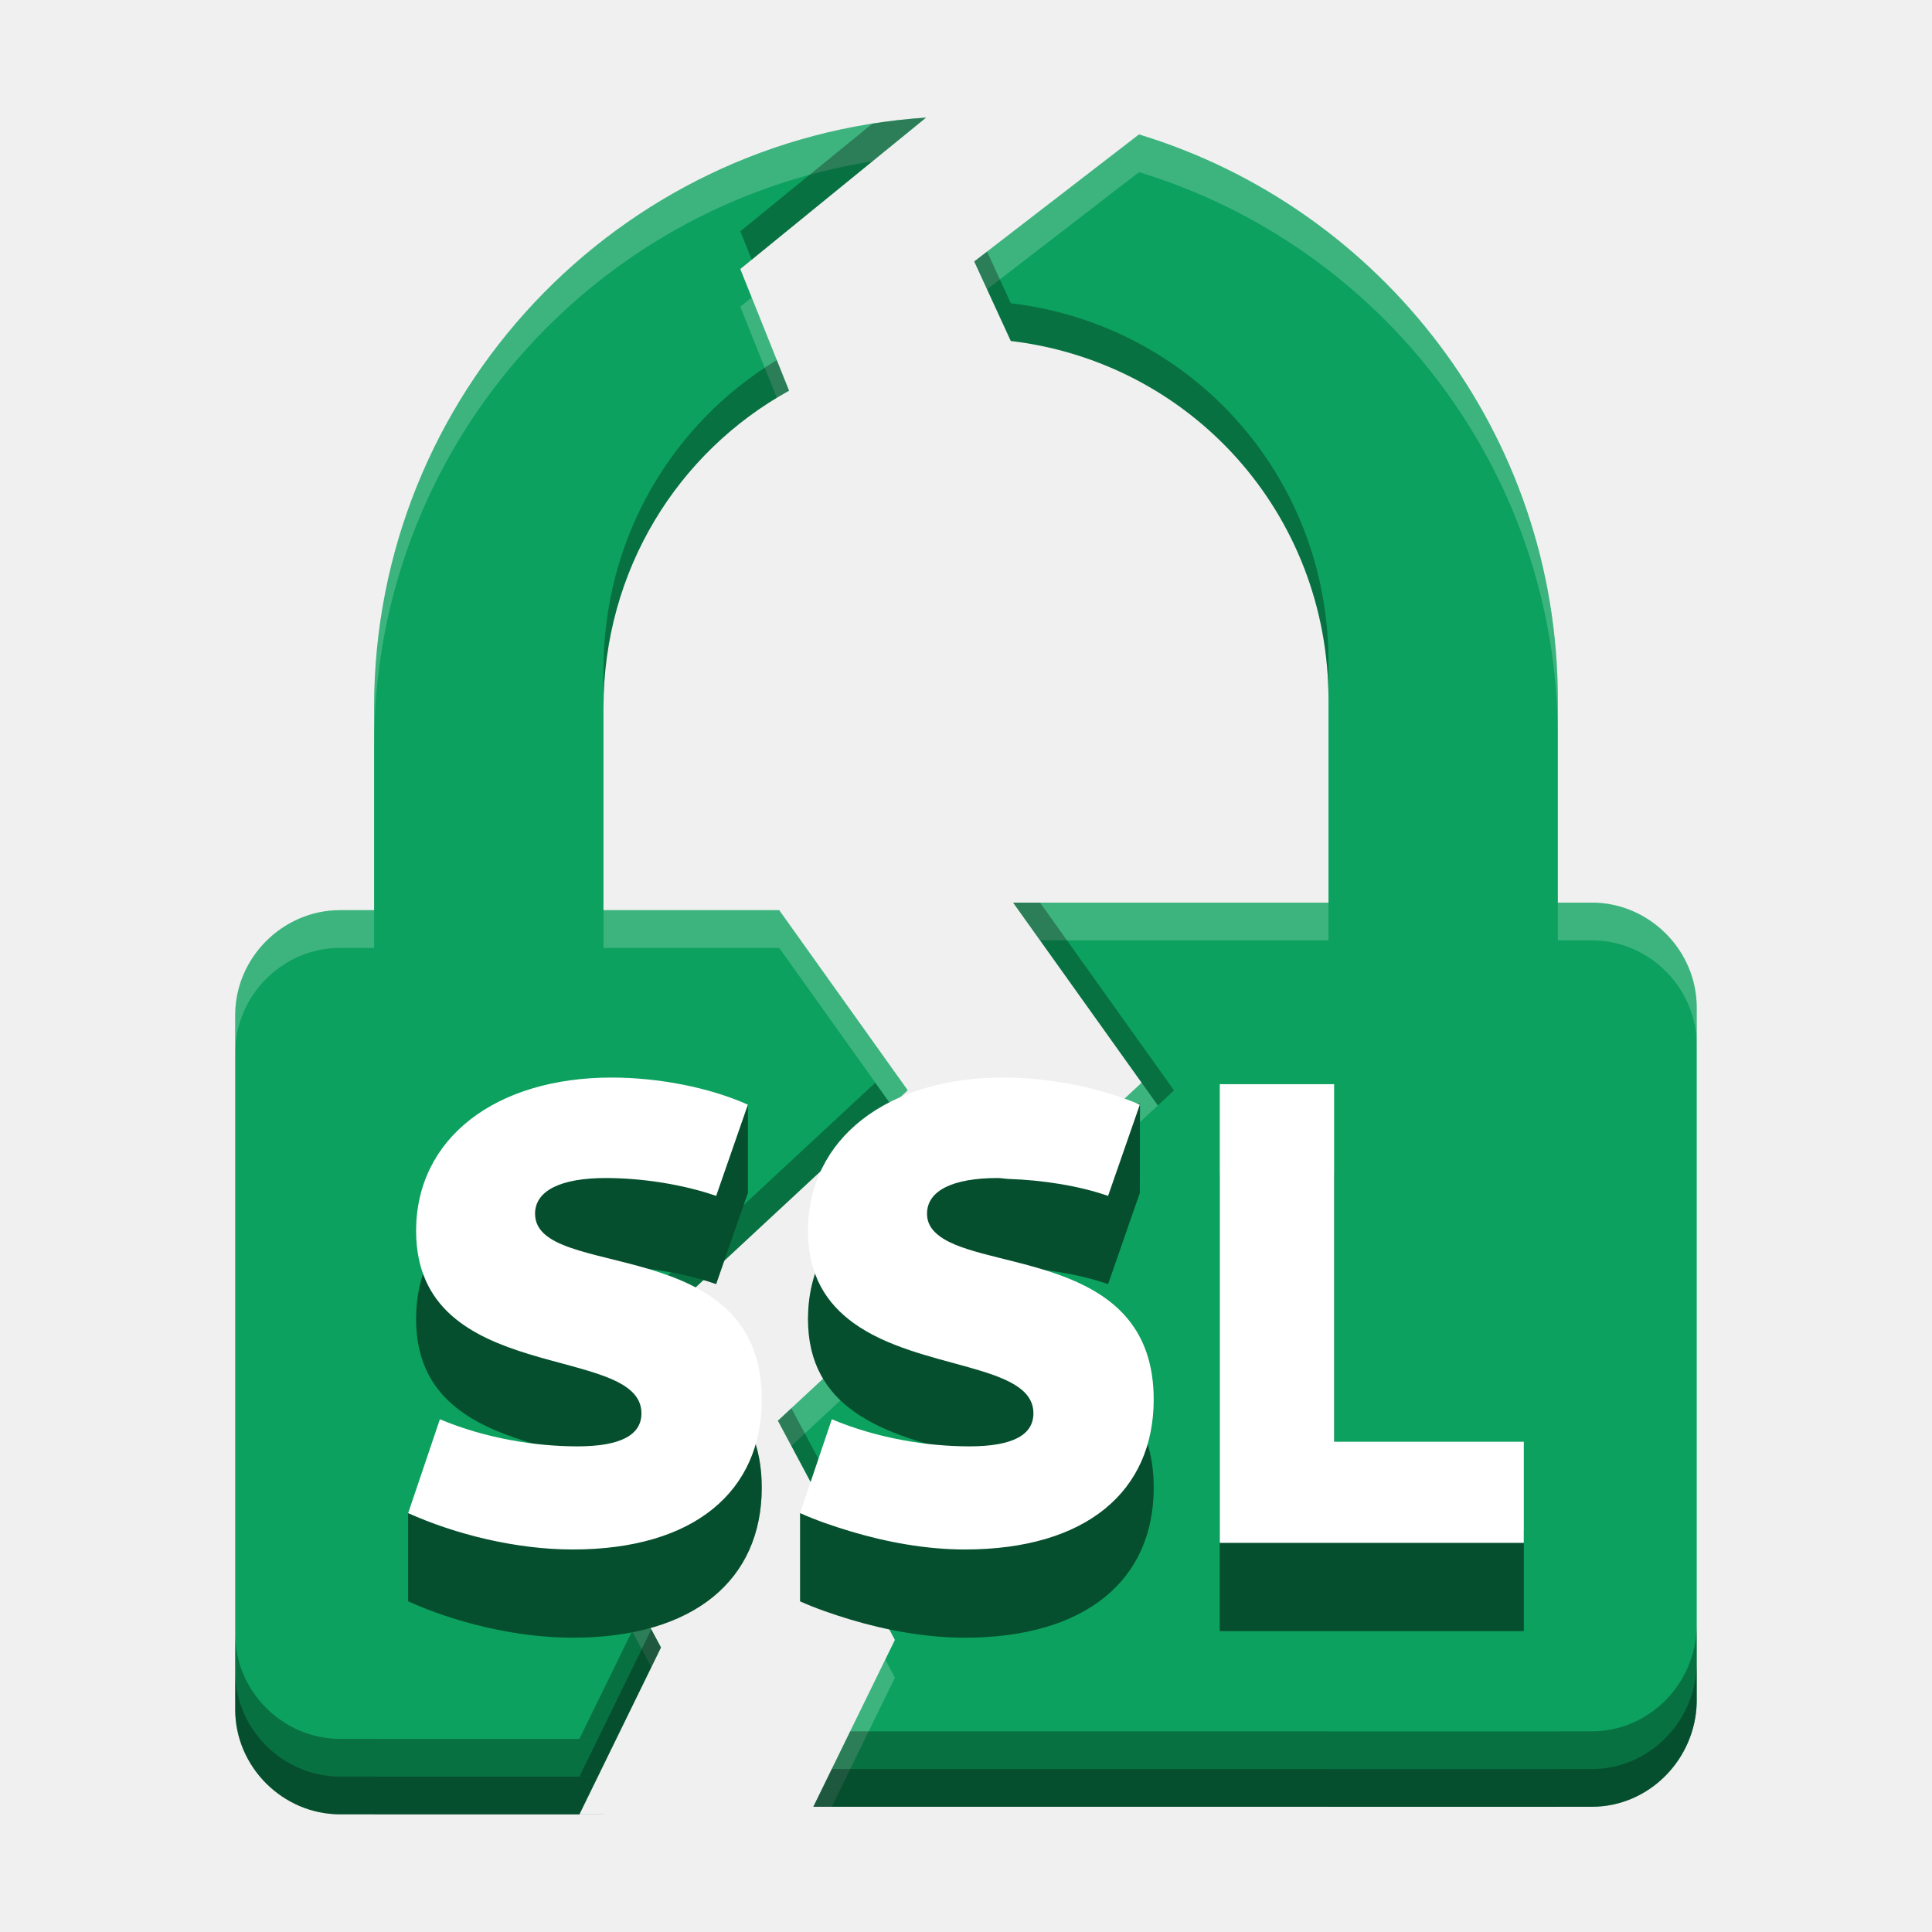
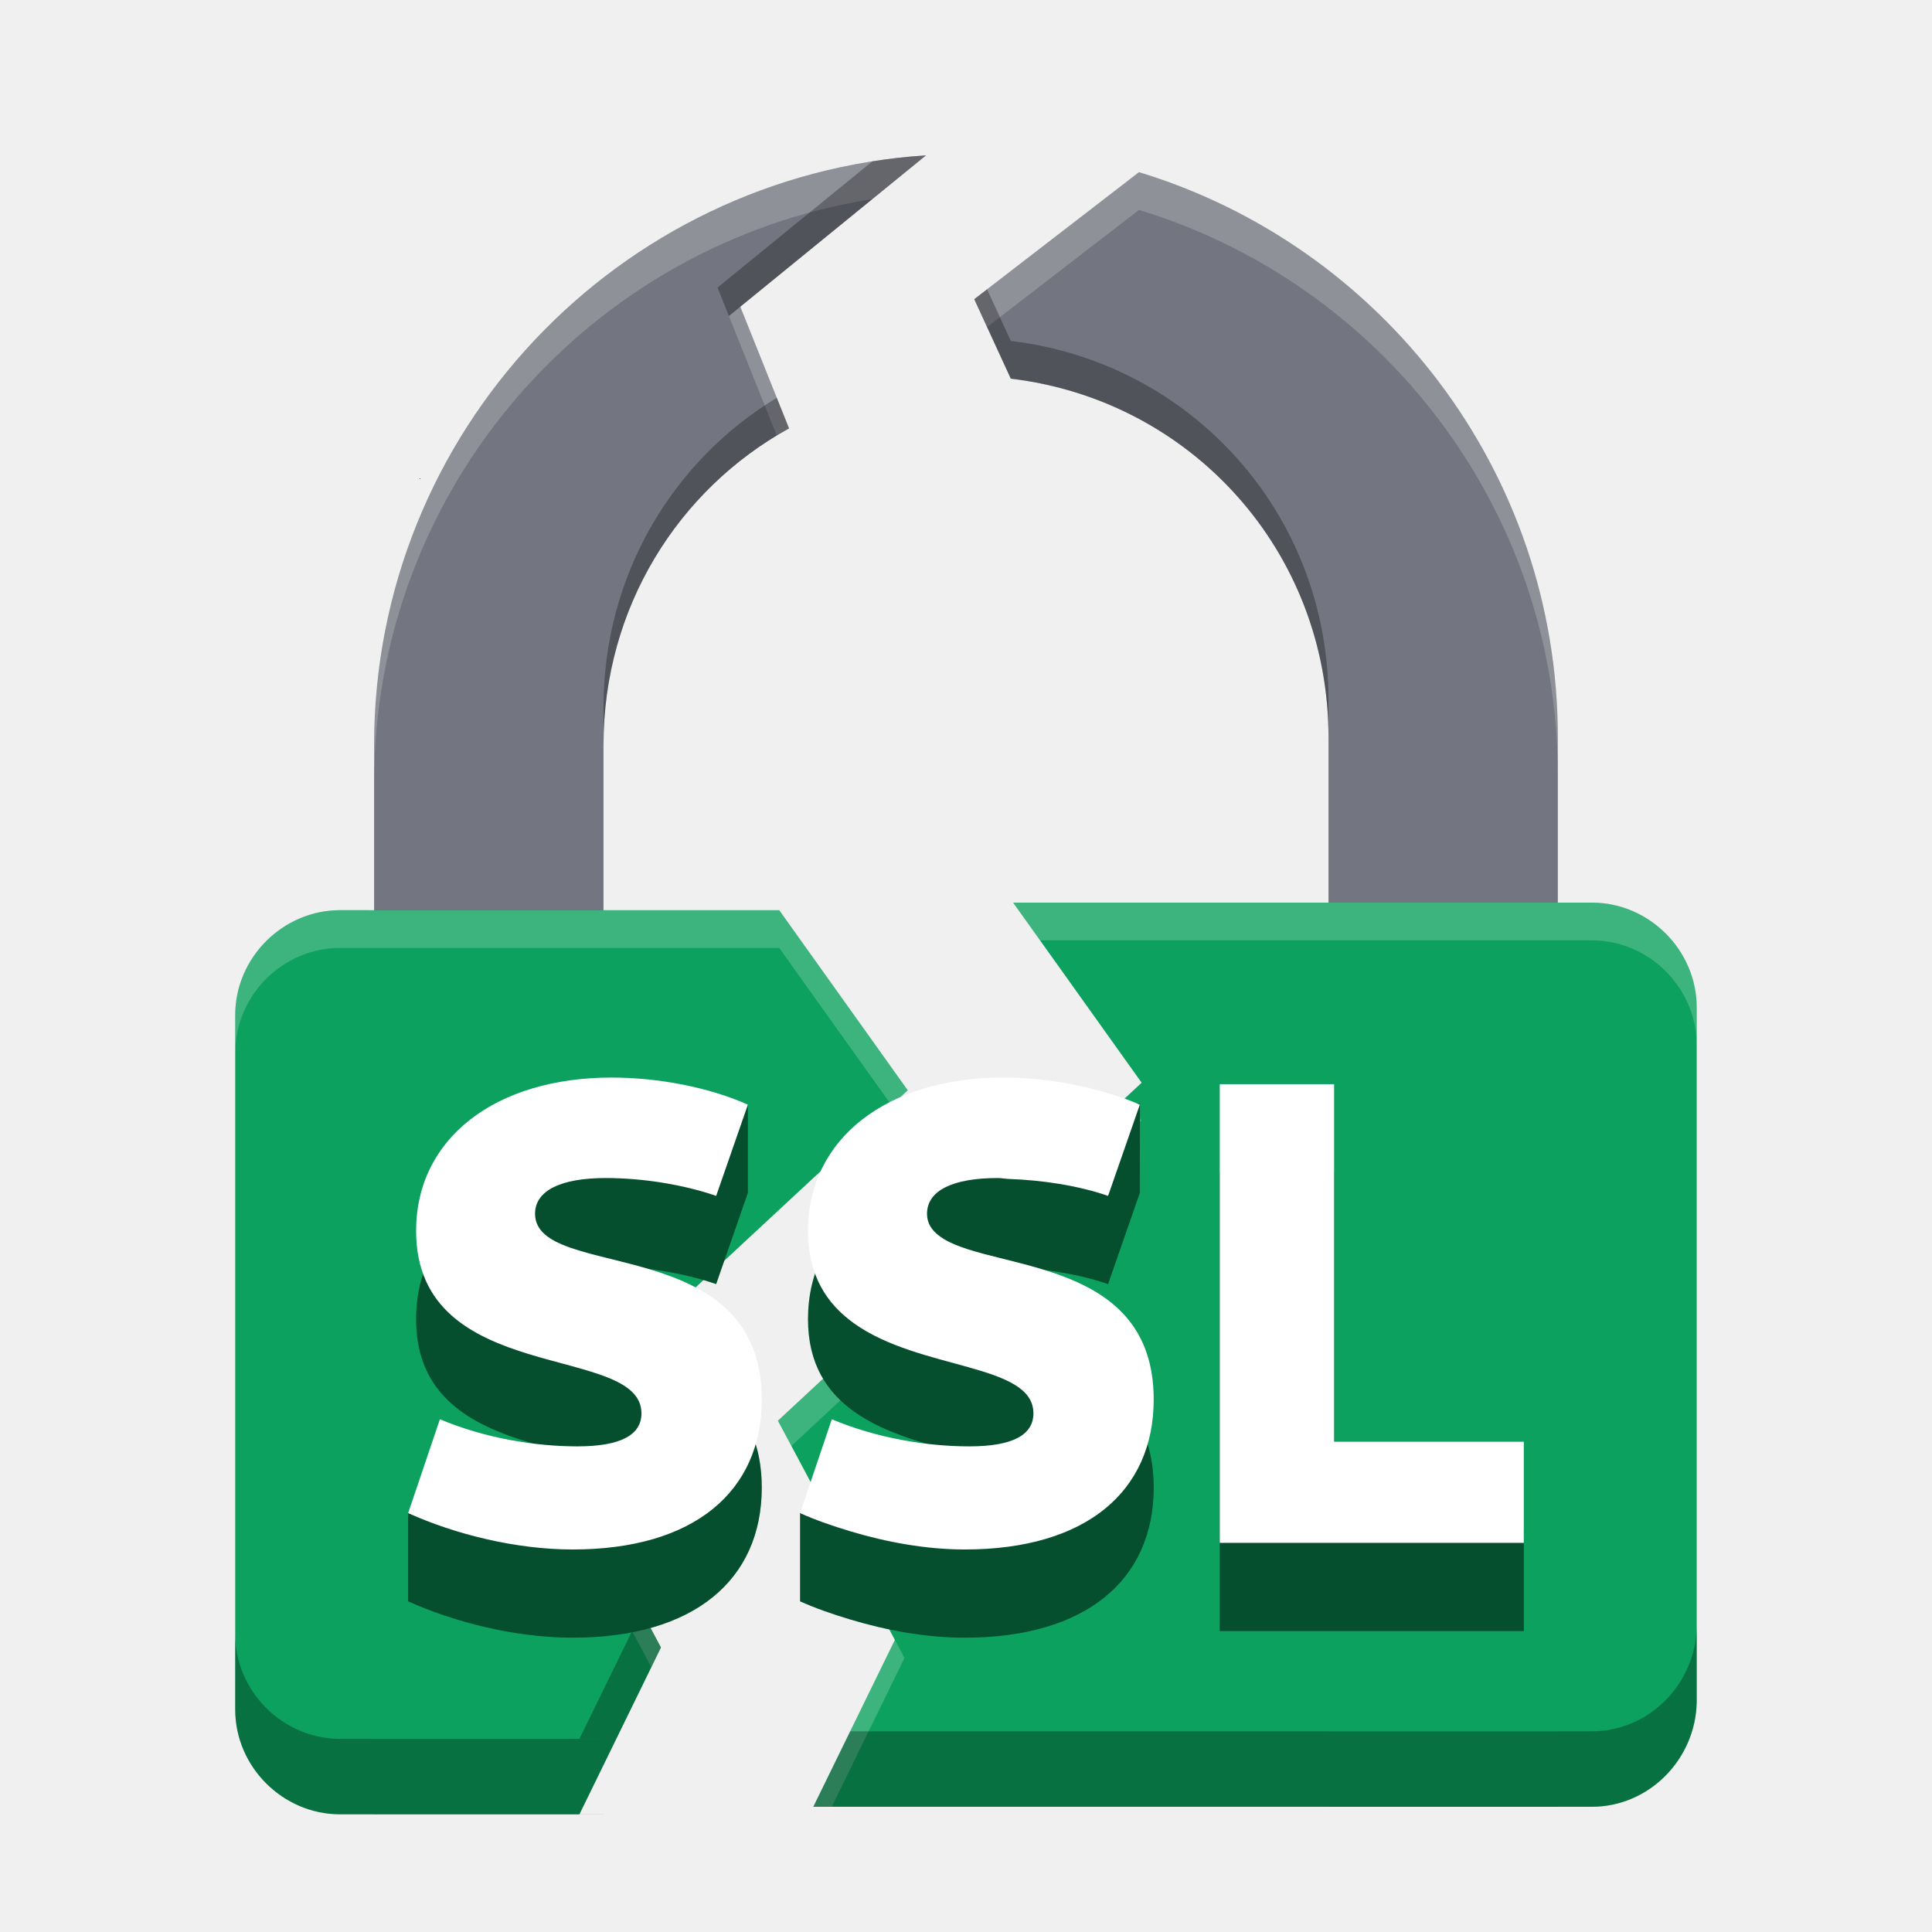
<svg xmlns="http://www.w3.org/2000/svg" width="512" height="512" version="1.1" viewBox="0 0 135.47 135.47">
-   <g>
-     <path d="m64.934 8.247c-21.612 1.41-38.702 19.378-38.702 41.348v14.225h-2.388c-4.016 0-7.351 3.336-7.351 7.351v48.701c0 4.015 3.34 7.345 7.351 7.345h2.388v3e-3h16.084v-3e-3h-1.688l5.718-11.699-8.203-15.369 25.505-23.7-9.012-12.629h-12.32v-14.225c0-9.616 5.219-17.899 13.01-22.201l-3.417-8.531zm14.932 1.18-11.553 8.906 2.563 5.575c12.633 1.501 22.277 12.091 22.277 25.158v14.225h-22.114l9.012 12.629-25.505 23.699 8.203 15.37-5.718 11.699h36.119v3e-3h16.084v-3e-3h2.391c4.011 0 7.274-3.335 7.348-7.345v-48.701c0-4.011-3.332-7.351-7.348-7.351h-2.391v-14.225c0-18.689-12.371-34.47-29.368-39.639z" color="#000000" color-rendering="auto" dominant-baseline="auto" fill="#0ca15e" image-rendering="auto" shape-rendering="auto" solid-color="#000000" stop-color="#000000" style="font-feature-settings:normal;font-variant-alternates:normal;font-variant-caps:normal;font-variant-east-asian:normal;font-variant-ligatures:normal;font-variant-numeric:normal;font-variant-position:normal;font-variation-settings:normal;inline-size:0;isolation:auto;mix-blend-mode:normal;shape-margin:0;shape-padding:0;text-decoration-color:#000000;text-decoration-line:none;text-decoration-style:solid;text-indent:0;text-orientation:mixed;text-transform:none;white-space:normal" />
-     <path d="m64.934 8.247c-21.612 1.41-38.702 19.378-38.702 41.348v2.646c0-20.678 15.14-37.809 34.94-40.928zm14.932 1.18-11.553 8.906 0.898 1.953 10.655-8.214c16.997 5.169 29.368 20.95 29.368 39.639v-2.646c0-18.689-12.371-34.47-29.368-39.639zm-27.158 11.43-0.799 0.651 2.558 6.385c0.283-0.171 0.569-0.339 0.859-0.5zm18.332 42.434 1.888 2.646h20.226v-2.646zm38.195 0v2.646h2.391c4.016 0 7.348 3.34 7.348 7.351v-2.646c0-4.011-3.332-7.351-7.348-7.351zm-85.391 0.529c-4.016 0-7.351 3.336-7.351 7.351v2.646c0-4.015 3.335-7.351 7.351-7.351h2.388v-2.646zm18.472 0v2.646h12.32l7.877 11.038 1.135-1.055-9.012-12.629zm37.736 12.1-25.505 23.699 0.944 1.769 25.696-23.877zm-40.965 25.998-0.944 0.877 7.528 14.105 0.675-1.381zm22.988 14.452-5.043 10.318h1.293l4.425-9.053zm-20.154 10.847-0.002 3e-3h0.396v-3e-3z" color="#000000" color-rendering="auto" dominant-baseline="auto" fill="#fff" image-rendering="auto" opacity=".2" shape-rendering="auto" solid-color="#000000" stop-color="#000000" style="font-feature-settings:normal;font-variant-alternates:normal;font-variant-caps:normal;font-variant-east-asian:normal;font-variant-ligatures:normal;font-variant-numeric:normal;font-variant-position:normal;font-variation-settings:normal;inline-size:0;isolation:auto;mix-blend-mode:normal;shape-margin:0;shape-padding:0;text-decoration-color:#000000;text-decoration-line:none;text-decoration-style:solid;text-indent:0;text-orientation:mixed;text-transform:none;white-space:normal" />
-     <path d="m44.996 112.99-4.368 8.937h1.688v3e-3h-16.084v-3e-3h-2.388c-4.011 0-7.351-3.33-7.351-7.345v5.292c0 4.015 3.34 7.345 7.351 7.345h2.388v3e-3h16.084v-3e-3h-1.688l5.718-11.699zm73.978 1.063c-0.074 4.01-3.337 7.345-7.348 7.345h-2.391v3e-3h-16.084v-3e-3h-33.533l-2.586 5.292h36.119v3e-3h16.084v-3e-3h2.391c4.011 0 7.274-3.335 7.348-7.345z" color="#000000" color-rendering="auto" dominant-baseline="auto" image-rendering="auto" opacity=".3" shape-rendering="auto" solid-color="#000000" stop-color="#000000" style="font-feature-settings:normal;font-variant-alternates:normal;font-variant-caps:normal;font-variant-east-asian:normal;font-variant-ligatures:normal;font-variant-numeric:normal;font-variant-position:normal;font-variation-settings:normal;inline-size:0;isolation:auto;mix-blend-mode:normal;shape-margin:0;shape-padding:0;text-decoration-color:#000000;text-decoration-line:none;text-decoration-style:solid;text-indent:0;text-orientation:mixed;text-transform:none;white-space:normal" />
-     <path d="m64.934 8.247c-1.271 0.083-2.525 0.225-3.761 0.42l-9.263 7.549 0.799 1.995zm4.278 9.394-0.898 0.692 2.563 5.575c12.633 1.501 22.277 12.091 22.277 25.158v-2.646c3e-6 -13.067-9.644-23.656-22.277-25.158zm-14.745 7.607c-7.313 4.424-12.151 12.444-12.151 21.702v2.646c0-9.616 5.219-17.899 13.01-22.201zm16.573 38.044 10.147 14.22 1.135-1.055-9.394-13.165zm-9.671 12.629-23.226 21.583 0.944 1.769 23.415-21.758zm-5.878 22.822-0.944 0.877 7.528 14.105 0.675-1.381zm-9.821 15.511-5.043 10.318h1.293l4.425-9.053zm73.303 2.444c-0.074 4.01-3.337 7.345-7.348 7.345h-2.391v3e-3h-16.084v-3e-3h-34.826l-1.293 2.646h36.119v3e-3h16.084v-3e-3h2.391c4.011 0 7.274-3.335 7.348-7.345zm-102.48 0.529v2.646c0 4.015 3.34 7.345 7.351 7.345h2.388v3e-3h16.084v-3e-3h-1.688l1.291-2.643h-15.687v-3e-3h-2.388c-4.011 0-7.351-3.33-7.351-7.345z" color="#000000" color-rendering="auto" dominant-baseline="auto" image-rendering="auto" opacity=".3" shape-rendering="auto" solid-color="#000000" stop-color="#000000" style="font-feature-settings:normal;font-variant-alternates:normal;font-variant-caps:normal;font-variant-east-asian:normal;font-variant-ligatures:normal;font-variant-numeric:normal;font-variant-position:normal;font-variation-settings:normal;inline-size:0;isolation:auto;mix-blend-mode:normal;shape-margin:0;shape-padding:0;text-decoration-color:#000000;text-decoration-line:none;text-decoration-style:solid;text-indent:0;text-orientation:mixed;text-transform:none;white-space:normal" />
-     <path d="m42.894 81.742c-8.156 0-13.717 4.263-13.717 10.752 0 10.937 15.801 7.833 15.801 12.792 0 1.483-1.389 2.317-4.494 2.317-2.92 0-8.667-0.162-11.865-1.506v6.185c3.29 1.483 7.553 2.55 11.539 2.55 8.527 0 13.256-4.078 13.256-10.52 0-11.818-15.897-8.25-15.897-13.023 0-1.622 1.807-2.503 4.958-2.503 2.595 0 5.47 0.464 7.741 1.252l2.224-6.395v-6.185c-2.414-0.813-6.883 4.284-9.547 4.284zm27.481 0c-8.156 0-13.718 4.263-13.718 10.752 0 3.154 1.333 5.118 3.204 6.467 4.616 3.329 12.601 2.796 12.601 6.325 0 1.483-1.391 2.317-4.496 2.317-2.92 0-6.442-0.556-9.64-1.9l-2.224 0.395v6.185c1.075 0.484 2.274 0.899 3.513 1.272 2.554 0.769 5.344 1.278 8.027 1.278 8.527 0 13.254-4.078 13.254-10.52 0-9.857-11.029-9.023-14.698-11.24-0.73-0.441-1.196-0.991-1.196-1.783 0-1.622 1.806-2.503 4.957-2.503 0.254 0 0.523 0.056 0.782 0.065 2.382 0.081 4.909 0.476 6.957 1.187l2.225-6.395 0.01-6.237c-2.19-0.626-7.238 4.335-9.557 4.335zm15.154 0.464v32.163h21.319v-7.092h-13.301v-25.071z" fill="#087142" />
-     <path d="m42.894 81.742c-8.156 0-13.717 4.263-13.717 10.752 0 10.937 15.801 7.833 15.801 12.792 0 1.483-1.389 2.317-4.494 2.317-2.92 0-8.667-0.162-11.865-1.506v6.185c3.29 1.483 7.553 2.55 11.539 2.55 8.527 0 13.256-4.078 13.256-10.52 0-11.818-15.897-8.25-15.897-13.023 0-1.622 1.807-2.503 4.958-2.503 2.595 0 5.47 0.464 7.741 1.252l2.224-6.395v-6.185c-2.414-0.813-6.883 4.284-9.547 4.284zm27.481 0c-8.156 0-13.718 4.263-13.718 10.752 0 3.154 1.333 5.118 3.204 6.467 4.616 3.329 12.601 2.796 12.601 6.325 0 1.483-1.391 2.317-4.496 2.317-2.92 0-6.442-0.556-9.64-1.9l-2.224 0.395v6.185c1.075 0.484 2.274 0.899 3.513 1.272 2.554 0.769 5.344 1.278 8.027 1.278 8.527 0 13.254-4.078 13.254-10.52 0-9.857-11.029-9.023-14.698-11.24-0.73-0.441-1.196-0.991-1.196-1.783 0-1.622 1.806-2.503 4.957-2.503 0.254 0 0.523 0.056 0.782 0.065 2.382 0.081 4.909 0.476 6.957 1.187l2.225-6.395 0.01-6.237c-2.19-0.626-7.238 4.335-9.557 4.335zm15.154 0.464v32.163h21.319v-7.092h-13.301v-25.071z" opacity=".3" />
-     <path d="m42.894 75.557c-8.156 0-13.717 4.263-13.717 10.752 0 10.937 15.801 7.833 15.801 12.792 0 1.483-1.389 2.317-4.494 2.317-2.92 0-6.442-0.556-9.639-1.9l-2.225 6.58c3.29 1.483 7.553 2.55 11.539 2.55 8.527 0 13.256-4.078 13.256-10.52 0-11.818-15.897-8.25-15.897-13.023 0-1.622 1.807-2.503 4.958-2.503 2.595 0 5.47 0.464 7.741 1.252l2.224-6.395c-2.688-1.205-6.257-1.901-9.547-1.901zm27.481 0c-8.156 0-13.718 4.263-13.718 10.752 0 3.154 1.333 5.118 3.204 6.467 4.616 3.329 12.601 2.796 12.601 6.325 0 1.483-1.391 2.317-4.496 2.317-2.92 0-6.442-0.556-9.64-1.9l-1.125 3.328-1.099 3.252c1.075 0.484 2.274 0.899 3.513 1.272 2.554 0.769 5.344 1.278 8.027 1.278 8.527 0 13.254-4.078 13.254-10.52 0-9.857-11.029-9.023-14.698-11.24-0.73-0.441-1.196-0.991-1.196-1.783 0-1.622 1.806-2.503 4.957-2.503 0.254 0 0.523 0.056 0.782 0.065 2.382 0.081 4.909 0.476 6.957 1.187l2.225-6.395c-0.793-0.356-1.677-0.651-2.594-0.914-2.19-0.626-4.634-0.988-6.953-0.988zm15.154 0.464v32.163h21.319v-7.092h-13.301v-25.071z" fill="#fff" />
-   </g>
+   <path d="m64.934 10.892c-21.612 1.41-38.702 19.378-38.702 41.348v14.225h28.405l-5.29e-4 -5.3e-4h-12.32v-14.225c0-9.616 5.219-17.899 13.01-22.201l-3.417-8.531zm14.932 1.18-11.553 8.907 2.563 5.574c12.633 1.501 22.277 12.091 22.277 25.158v14.225l16.081 5.29e-4v-14.225c0-18.689-12.371-34.47-29.368-39.639z" fill="#737680" style="font-feature-settings:normal;font-variant-alternates:normal;font-variant-caps:normal;font-variant-east-asian:normal;font-variant-ligatures:normal;font-variant-numeric:normal;font-variant-position:normal;font-variation-settings:normal;inline-size:0;isolation:auto;mix-blend-mode:normal;shape-margin:0;shape-padding:0;text-decoration-color:#000000;text-decoration-line:none;text-decoration-style:solid;text-indent:0;text-orientation:mixed;text-transform:none;white-space:normal" />
+   <path d="m64.934 10.893c-21.612 1.41-38.702 19.378-38.702 41.348v2.646c0-20.678 15.14-37.809 34.94-40.928zm14.932 1.18-11.553 8.907 0.898 1.953 10.655-8.214 5.16e-4 5.17e-4c16.997 5.169 29.368 20.95 29.368 39.639v-2.646c0-18.689-12.371-34.47-29.368-39.639zm-27.957 9.435-0.799 0.651 3.357 8.381c0.283-0.171 0.569-0.339 0.859-0.5zm-9.592 44.958v5.16e-4h12.32l-5.16e-4 -5.16e-4z" fill="#fff" opacity=".2" style="font-feature-settings:normal;font-variant-alternates:normal;font-variant-caps:normal;font-variant-east-asian:normal;font-variant-ligatures:normal;font-variant-numeric:normal;font-variant-position:normal;font-variation-settings:normal;inline-size:0;isolation:auto;mix-blend-mode:normal;shape-margin:0;shape-padding:0;text-decoration-color:#000000;text-decoration-line:none;text-decoration-style:solid;text-indent:0;text-orientation:mixed;text-transform:none;white-space:normal" />
+   <path d="m64.934 10.892c-1.271 0.083-2.525 0.225-3.762 0.42l-10.861 8.852 0.799 1.995zm4.277 9.394-0.898 0.692 2.563 5.574c12.633 1.501 22.277 12.091 22.277 25.158v-2.646c0-13.067-9.644-23.657-22.277-25.158zm-14.744 7.607c-7.312 4.424-12.15 12.443-12.15 21.701v2.646c0-9.616 5.219-17.899 13.01-22.201zm38.686 35.397v2.646l16.081 5.16e-4v-2.646zm-66.921 0.529v2.646h28.405l-5.15e-4 -5.16e-4h-12.32v-2.645z" opacity=".3" style="font-feature-settings:normal;font-variant-alternates:normal;font-variant-caps:normal;font-variant-east-asian:normal;font-variant-ligatures:normal;font-variant-numeric:normal;font-variant-position:normal;font-variation-settings:normal;inline-size:0;isolation:auto;mix-blend-mode:normal;shape-margin:0;shape-padding:0;text-decoration-color:#000000;text-decoration-line:none;text-decoration-style:solid;text-indent:0;text-orientation:mixed;text-transform:none;white-space:normal" />
+   <path d="m72.154 24.093c0.354 0.06 0.705 0.127 1.054 0.201-0.348-0.074-0.7-0.141-1.054-0.201zm1.766 0.365c0.331 0.081 0.659 0.167 0.985 0.26-0.325-0.093-0.654-0.179-0.985-0.26zm5.766 2.177c0.543 0.285 1.07 0.594 1.587 0.916-0.518-0.322-1.045-0.631-1.587-0.916zm-48.831 3.919c-0.443 0.855-0.857 1.728-1.241 2.616 0.384-0.889 0.798-1.761 1.241-2.616zm-1.241 2.616c-0.384 0.889-0.738 1.794-1.06 2.713 0.322-0.92 0.676-1.824 1.06-2.713zm-1.06 2.713c-0.322 0.92-0.613 1.854-0.871 2.802 0.258-0.948 0.549-1.882 0.871-2.802zm19.013-1.824c-0.264 0.342-0.522 0.689-0.768 1.045 0.246-0.356 0.505-0.703 0.768-1.045zm-20.356 6.54c-0.142 0.644-0.27 1.293-0.382 1.947 0.112-0.655 0.239-1.304 0.382-1.947zm-0.684 4.036c-0.072 0.6-0.131 1.204-0.177 1.812 0.046-0.608 0.105-1.212 0.177-1.812zm44.512 18.656 9.012 12.629-25.505 23.699 8.202 15.37-5.718 11.699h36.119v3e-3h16.084v-3e-3h2.391c4.011 0 7.274-3.335 7.348-7.345v-48.701c0-4.011-3.332-7.351-7.348-7.351h-2.391l-16.081-5.29e-4zm-47.195 0.529c-4.016 0-7.351 3.337-7.351 7.351v48.701c0 4.015 3.341 7.345 7.351 7.345h2.388v3e-3h16.084v-3e-3h-1.688l5.718-11.699-8.202-15.369 25.505-23.7-9.012-12.628h-28.405z" fill="#0ca15e" style="font-feature-settings:normal;font-variant-alternates:normal;font-variant-caps:normal;font-variant-east-asian:normal;font-variant-ligatures:normal;font-variant-numeric:normal;font-variant-position:normal;font-variation-settings:normal;inline-size:0;isolation:auto;mix-blend-mode:normal;shape-margin:0;shape-padding:0;text-decoration-color:#000000;text-decoration-line:none;text-decoration-style:solid;text-indent:0;text-orientation:mixed;text-transform:none;white-space:normal" />
+   <path d="m72.154 24.093c0.354 0.06 0.705 0.127 1.054 0.201-0.348-0.074-0.7-0.141-1.054-0.201zm1.766 0.365c0.331 0.081 0.659 0.167 0.985 0.26-0.325-0.093-0.654-0.179-0.985-0.26zm-1.766 2.281c0.354 0.06 0.705 0.127 1.054 0.201-0.348-0.074-0.7-0.141-1.054-0.201zm1.766 0.365c0.331 0.081 0.66 0.167 0.985 0.26-0.326-0.093-0.654-0.179-0.985-0.26zm-2.881 36.187 1.888 2.646h20.226l16.081 5.29e-4h2.391c4.016 0 7.348 3.34 7.348 7.351v-2.646c0-4.011-3.332-7.351-7.348-7.351h-2.391l-16.081-5.29e-4zm-47.195 0.529c-4.016 0-7.351 3.337-7.351 7.351v2.646c0-4.015 3.336-7.351 7.351-7.351h30.793l7.876 11.037 1.135-1.055-9.012-12.628h-28.405zm55.072 13.155-24.37 22.645 0.944 1.769 24.561-22.822zm-39.829 24.943-0.944 0.877 7.527 14.104 0.675-1.381zm23.661 13.071-5.718 11.699h1.293l5.1-10.434zm-20.828 12.227-0.002 3e-3h0.396v-3e-3z" fill="#fff" opacity=".2" style="font-feature-settings:normal;font-variant-alternates:normal;font-variant-caps:normal;font-variant-east-asian:normal;font-variant-ligatures:normal;font-variant-numeric:normal;font-variant-position:normal;font-variation-settings:normal;inline-size:0;isolation:auto;mix-blend-mode:normal;shape-margin:0;shape-padding:0;text-decoration-color:#000000;text-decoration-line:none;text-decoration-style:solid;text-indent:0;text-orientation:mixed;text-transform:none;white-space:normal" />
+   <path d="m44.996 112.99-4.368 8.937h1.688v3e-3h-16.084v-3e-3h-2.388c-4.011 0-7.351-3.33-7.351-7.345v5.292c0 4.015 3.34 7.345 7.351 7.345h2.388v3e-3h16.084v-3e-3h-1.688l5.718-11.699zm73.978 1.063c-0.074 4.01-3.337 7.345-7.348 7.345h-2.391v3e-3h-16.084v-3e-3h-33.533l-2.586 5.292h36.119v3e-3h16.084v-3e-3h2.391c4.011 0 7.274-3.335 7.348-7.345z" color="#000000" color-rendering="auto" dominant-baseline="auto" image-rendering="auto" opacity=".3" shape-rendering="auto" solid-color="#000000" stop-color="#000000" style="font-feature-settings:normal;font-variant-alternates:normal;font-variant-caps:normal;font-variant-east-asian:normal;font-variant-ligatures:normal;font-variant-numeric:normal;font-variant-position:normal;font-variation-settings:normal;inline-size:0;isolation:auto;mix-blend-mode:normal;shape-margin:0;shape-padding:0;text-decoration-color:#000000;text-decoration-line:none;text-decoration-style:solid;text-indent:0;text-orientation:mixed;text-transform:none;white-space:normal" />
+   <path d="m42.894 81.742c-8.156 0-13.717 4.263-13.717 10.752 0 10.937 15.801 7.833 15.801 12.792 0 1.483-1.389 2.317-4.494 2.317-2.92 0-8.667-0.162-11.865-1.506v6.185c3.29 1.483 7.553 2.55 11.539 2.55 8.527 0 13.256-4.078 13.256-10.52 0-11.818-15.897-8.25-15.897-13.023 0-1.622 1.807-2.503 4.958-2.503 2.595 0 5.47 0.464 7.741 1.252l2.224-6.395v-6.185c-2.414-0.813-6.883 4.284-9.547 4.284zm27.481 0c-8.156 0-13.718 4.263-13.718 10.752 0 3.154 1.333 5.118 3.204 6.467 4.616 3.329 12.601 2.796 12.601 6.325 0 1.483-1.391 2.317-4.496 2.317-2.92 0-6.442-0.556-9.64-1.9l-2.224 0.395v6.185c1.075 0.484 2.274 0.899 3.513 1.272 2.554 0.769 5.344 1.278 8.027 1.278 8.527 0 13.254-4.078 13.254-10.52 0-9.857-11.029-9.023-14.698-11.24-0.73-0.441-1.196-0.991-1.196-1.783 0-1.622 1.806-2.503 4.957-2.503 0.254 0 0.523 0.056 0.782 0.065 2.382 0.081 4.909 0.476 6.957 1.187l2.225-6.395 0.01-6.237c-2.19-0.626-7.238 4.335-9.557 4.335zm15.154 0.464v32.163h21.319v-7.092h-13.301v-25.071z" fill="#087142" />
+   <path d="m42.894 81.742c-8.156 0-13.717 4.263-13.717 10.752 0 10.937 15.801 7.833 15.801 12.792 0 1.483-1.389 2.317-4.494 2.317-2.92 0-8.667-0.162-11.865-1.506v6.185c3.29 1.483 7.553 2.55 11.539 2.55 8.527 0 13.256-4.078 13.256-10.52 0-11.818-15.897-8.25-15.897-13.023 0-1.622 1.807-2.503 4.958-2.503 2.595 0 5.47 0.464 7.741 1.252l2.224-6.395v-6.185c-2.414-0.813-6.883 4.284-9.547 4.284zm27.481 0c-8.156 0-13.718 4.263-13.718 10.752 0 3.154 1.333 5.118 3.204 6.467 4.616 3.329 12.601 2.796 12.601 6.325 0 1.483-1.391 2.317-4.496 2.317-2.92 0-6.442-0.556-9.64-1.9l-2.224 0.395v6.185c1.075 0.484 2.274 0.899 3.513 1.272 2.554 0.769 5.344 1.278 8.027 1.278 8.527 0 13.254-4.078 13.254-10.52 0-9.857-11.029-9.023-14.698-11.24-0.73-0.441-1.196-0.991-1.196-1.783 0-1.622 1.806-2.503 4.957-2.503 0.254 0 0.523 0.056 0.782 0.065 2.382 0.081 4.909 0.476 6.957 1.187l2.225-6.395 0.01-6.237c-2.19-0.626-7.238 4.335-9.557 4.335zm15.154 0.464v32.163h21.319v-7.092h-13.301v-25.071z" opacity=".3" />
+   <path d="m42.894 75.557c-8.156 0-13.717 4.263-13.717 10.752 0 10.937 15.801 7.833 15.801 12.792 0 1.483-1.389 2.317-4.494 2.317-2.92 0-6.442-0.556-9.639-1.9l-2.225 6.58c3.29 1.483 7.553 2.55 11.539 2.55 8.527 0 13.256-4.078 13.256-10.52 0-11.818-15.897-8.25-15.897-13.023 0-1.622 1.807-2.503 4.958-2.503 2.595 0 5.47 0.464 7.741 1.252l2.224-6.395c-2.688-1.205-6.257-1.901-9.547-1.901zm27.481 0c-8.156 0-13.718 4.263-13.718 10.752 0 3.154 1.333 5.118 3.204 6.467 4.616 3.329 12.601 2.796 12.601 6.325 0 1.483-1.391 2.317-4.496 2.317-2.92 0-6.442-0.556-9.64-1.9l-1.125 3.328-1.099 3.252c1.075 0.484 2.274 0.899 3.513 1.272 2.554 0.769 5.344 1.278 8.027 1.278 8.527 0 13.254-4.078 13.254-10.52 0-9.857-11.029-9.023-14.698-11.24-0.73-0.441-1.196-0.991-1.196-1.783 0-1.622 1.806-2.503 4.957-2.503 0.254 0 0.523 0.056 0.782 0.065 2.382 0.081 4.909 0.476 6.957 1.187l2.225-6.395c-0.793-0.356-1.677-0.651-2.594-0.914-2.19-0.626-4.634-0.988-6.953-0.988zm15.154 0.464v32.163h21.319v-7.092h-13.301v-25.071z" fill="#fff" />
</svg>
